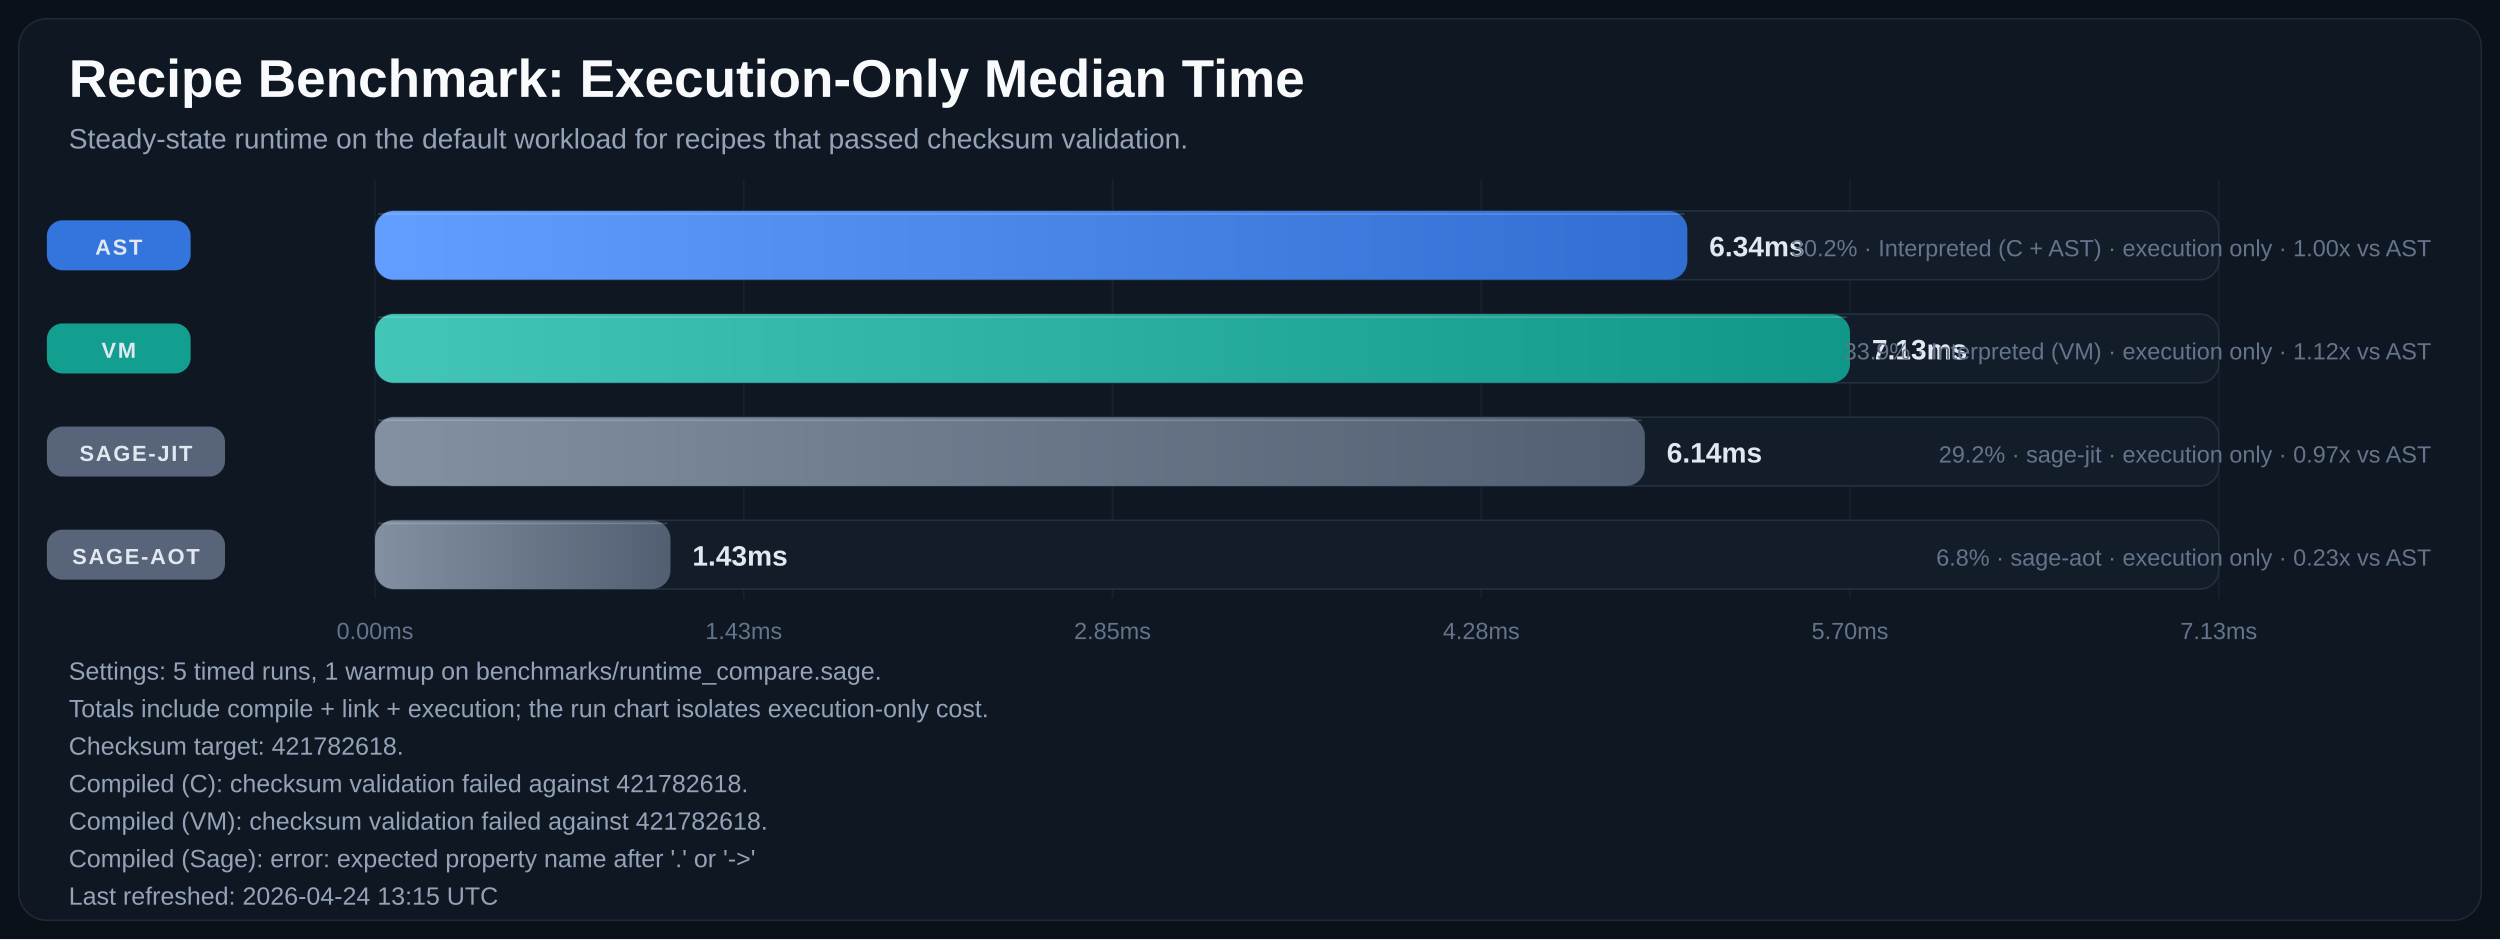
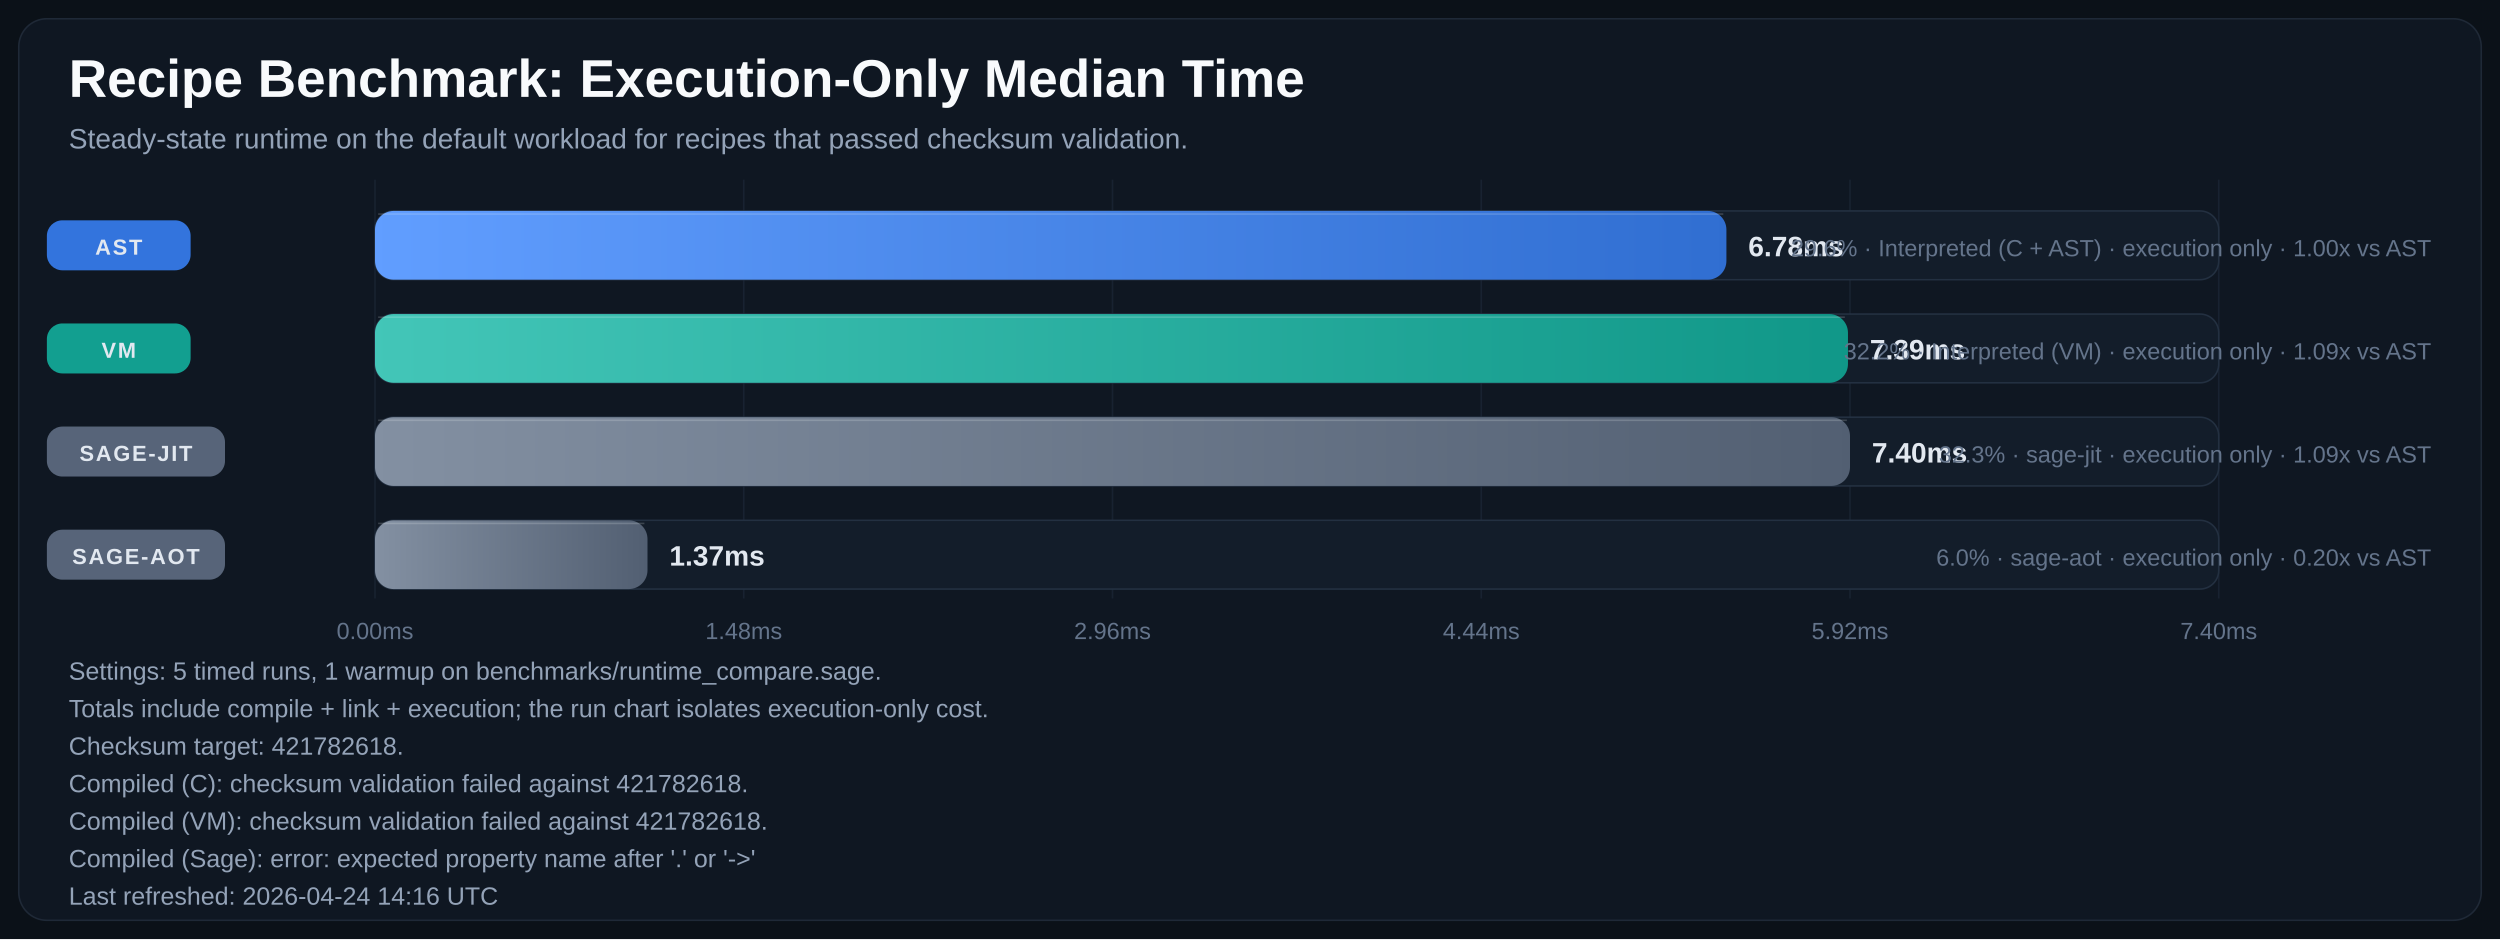
<svg xmlns="http://www.w3.org/2000/svg" width="1600" height="601" viewBox="0 0 1600 601" role="img" aria-labelledby="title desc">
  <defs>
    <linearGradient id="bar-gradient-0" x1="0%" y1="0%" x2="100%" y2="0%">
      <stop offset="0%" stop-color="#619EFF" />
      <stop offset="100%" stop-color="#306ED1" />
    </linearGradient>
    <linearGradient id="bar-gradient-1" x1="0%" y1="0%" x2="100%" y2="0%">
      <stop offset="0%" stop-color="#43C6B8" />
      <stop offset="100%" stop-color="#109788" />
    </linearGradient>
    <linearGradient id="bar-gradient-2" x1="0%" y1="0%" x2="100%" y2="0%">
      <stop offset="0%" stop-color="#8390A2" />
      <stop offset="100%" stop-color="#525F72" />
    </linearGradient>
    <linearGradient id="bar-gradient-3" x1="0%" y1="0%" x2="100%" y2="0%">
      <stop offset="0%" stop-color="#8390A2" />
      <stop offset="100%" stop-color="#525F72" />
    </linearGradient>
  </defs>
  <rect width="100%" height="100%" fill="#0B1118" />
  <rect x="12" y="12" width="1576" height="577" rx="18" fill="#0F1722" stroke="#1F2937" />
  <text x="44" y="62" fill="#F8FAFC" font-size="34" font-family="Segoe UI, Arial, sans-serif" font-weight="700">Recipe Benchmark: Execution-Only Median Time</text>
  <text x="44" y="95" fill="#94A3B8" font-size="18" font-family="Segoe UI, Arial, sans-serif">Steady-state runtime on the default workload for recipes that passed checksum validation.</text>
  <line x1="240.0" y1="115" x2="240.0" y2="383" stroke="#182231" stroke-width="1" />
  <text x="240.0" y="409" text-anchor="middle" fill="#64748B" font-size="15" font-family="Segoe UI, Arial, sans-serif">0.00ms</text>
  <line x1="476.0" y1="115" x2="476.0" y2="383" stroke="#182231" stroke-width="1" />
-   <text x="476.0" y="409" text-anchor="middle" fill="#64748B" font-size="15" font-family="Segoe UI, Arial, sans-serif">1.43ms</text>
+   <text x="476.0" y="409" text-anchor="middle" fill="#64748B" font-size="15" font-family="Segoe UI, Arial, sans-serif">1.48ms</text>
  <line x1="712.0" y1="115" x2="712.0" y2="383" stroke="#182231" stroke-width="1" />
-   <text x="712.0" y="409" text-anchor="middle" fill="#64748B" font-size="15" font-family="Segoe UI, Arial, sans-serif">2.85ms</text>
+   <text x="712.0" y="409" text-anchor="middle" fill="#64748B" font-size="15" font-family="Segoe UI, Arial, sans-serif">2.96ms</text>
  <line x1="948.0" y1="115" x2="948.0" y2="383" stroke="#182231" stroke-width="1" />
-   <text x="948.0" y="409" text-anchor="middle" fill="#64748B" font-size="15" font-family="Segoe UI, Arial, sans-serif">4.28ms</text>
+   <text x="948.0" y="409" text-anchor="middle" fill="#64748B" font-size="15" font-family="Segoe UI, Arial, sans-serif">4.44ms</text>
  <line x1="1184.0" y1="115" x2="1184.0" y2="383" stroke="#182231" stroke-width="1" />
-   <text x="1184.0" y="409" text-anchor="middle" fill="#64748B" font-size="15" font-family="Segoe UI, Arial, sans-serif">5.70ms</text>
+   <text x="1184.0" y="409" text-anchor="middle" fill="#64748B" font-size="15" font-family="Segoe UI, Arial, sans-serif">5.92ms</text>
  <line x1="1420.0" y1="115" x2="1420.0" y2="383" stroke="#182231" stroke-width="1" />
-   <text x="1420.0" y="409" text-anchor="middle" fill="#64748B" font-size="15" font-family="Segoe UI, Arial, sans-serif">7.13ms</text>
+   <text x="1420.0" y="409" text-anchor="middle" fill="#64748B" font-size="15" font-family="Segoe UI, Arial, sans-serif">7.40ms</text>
  <rect x="30" y="141.0" width="92" height="32" rx="10" fill="#3479E6" opacity="0.95" />
  <text x="76.0" y="163.0" text-anchor="middle" fill="#E2E8F0" font-size="14" font-family="Segoe UI, Arial, sans-serif" font-weight="700" letter-spacing="1.1">AST</text>
  <rect x="240" y="135" width="1180" height="44" rx="12" fill="#131D2A" stroke="#233041" />
-   <rect x="240" y="135" width="839.9" height="44" rx="12" fill="url(#bar-gradient-0)" />
-   <line x1="242.0" y1="137.0" x2="1077.9" y2="137.0" stroke="#F8FAFC" stroke-opacity="0.18" />
-   <text x="1093.9" y="164.0" text-anchor="start" fill="#E2E8F0" font-size="18" font-family="Segoe UI, Arial, sans-serif" font-weight="700">6.34ms</text>
-   <text x="1556" y="164.0" text-anchor="end" fill="#64748B" font-size="15" font-family="Segoe UI, Arial, sans-serif">30.2% · Interpreted (C + AST) · execution only · 1.00x vs AST</text>
+   <rect x="240" y="135" width="864.9" height="44" rx="12" fill="url(#bar-gradient-0)" />
+   <line x1="242.0" y1="137.0" x2="1102.9" y2="137.0" stroke="#F8FAFC" stroke-opacity="0.18" />
+   <text x="1118.9" y="164.0" text-anchor="start" fill="#E2E8F0" font-size="18" font-family="Segoe UI, Arial, sans-serif" font-weight="700">6.78ms</text>
+   <text x="1556" y="164.0" text-anchor="end" fill="#64748B" font-size="15" font-family="Segoe UI, Arial, sans-serif">29.6% · Interpreted (C + AST) · execution only · 1.00x vs AST</text>
  <rect x="30" y="207.0" width="92" height="32" rx="10" fill="#12A695" opacity="0.95" />
  <text x="76.0" y="229.0" text-anchor="middle" fill="#E2E8F0" font-size="14" font-family="Segoe UI, Arial, sans-serif" font-weight="700" letter-spacing="1.1">VM</text>
  <rect x="240" y="201" width="1180" height="44" rx="12" fill="#131D2A" stroke="#233041" />
-   <rect x="240" y="201" width="944.0" height="44" rx="12" fill="url(#bar-gradient-1)" />
-   <line x1="242.0" y1="203.0" x2="1182.0" y2="203.0" stroke="#F8FAFC" stroke-opacity="0.18" />
-   <text x="1198.0" y="230.0" text-anchor="start" fill="#E2E8F0" font-size="18" font-family="Segoe UI, Arial, sans-serif" font-weight="700">7.13ms</text>
-   <text x="1556" y="230.0" text-anchor="end" fill="#64748B" font-size="15" font-family="Segoe UI, Arial, sans-serif">33.9% · Interpreted (VM) · execution only · 1.12x vs AST</text>
+   <rect x="240" y="201" width="942.7" height="44" rx="12" fill="url(#bar-gradient-1)" />
+   <line x1="242.0" y1="203.0" x2="1180.7" y2="203.0" stroke="#F8FAFC" stroke-opacity="0.18" />
+   <text x="1196.7" y="230.0" text-anchor="start" fill="#E2E8F0" font-size="18" font-family="Segoe UI, Arial, sans-serif" font-weight="700">7.39ms</text>
+   <text x="1556" y="230.0" text-anchor="end" fill="#64748B" font-size="15" font-family="Segoe UI, Arial, sans-serif">32.2% · Interpreted (VM) · execution only · 1.09x vs AST</text>
  <rect x="30" y="273.0" width="114" height="32" rx="10" fill="#5A687D" opacity="0.95" />
  <text x="87.0" y="295.0" text-anchor="middle" fill="#E2E8F0" font-size="14" font-family="Segoe UI, Arial, sans-serif" font-weight="700" letter-spacing="1.1">SAGE-JIT</text>
  <rect x="240" y="267" width="1180" height="44" rx="12" fill="#131D2A" stroke="#233041" />
-   <rect x="240" y="267" width="812.7" height="44" rx="12" fill="url(#bar-gradient-2)" />
-   <line x1="242.0" y1="269.0" x2="1050.7" y2="269.0" stroke="#F8FAFC" stroke-opacity="0.18" />
-   <text x="1066.7" y="296.0" text-anchor="start" fill="#E2E8F0" font-size="18" font-family="Segoe UI, Arial, sans-serif" font-weight="700">6.14ms</text>
-   <text x="1556" y="296.0" text-anchor="end" fill="#64748B" font-size="15" font-family="Segoe UI, Arial, sans-serif">29.2% · sage-jit · execution only · 0.97x vs AST</text>
+   <rect x="240" y="267" width="944.0" height="44" rx="12" fill="url(#bar-gradient-2)" />
+   <line x1="242.0" y1="269.0" x2="1182.0" y2="269.0" stroke="#F8FAFC" stroke-opacity="0.18" />
+   <text x="1198.0" y="296.0" text-anchor="start" fill="#E2E8F0" font-size="18" font-family="Segoe UI, Arial, sans-serif" font-weight="700">7.40ms</text>
+   <text x="1556" y="296.0" text-anchor="end" fill="#64748B" font-size="15" font-family="Segoe UI, Arial, sans-serif">32.3% · sage-jit · execution only · 1.09x vs AST</text>
  <rect x="30" y="339.0" width="114" height="32" rx="10" fill="#5A687D" opacity="0.95" />
  <text x="87.0" y="361.0" text-anchor="middle" fill="#E2E8F0" font-size="14" font-family="Segoe UI, Arial, sans-serif" font-weight="700" letter-spacing="1.1">SAGE-AOT</text>
  <rect x="240" y="333" width="1180" height="44" rx="12" fill="#131D2A" stroke="#233041" />
-   <rect x="240" y="333" width="189.1" height="44" rx="12" fill="url(#bar-gradient-3)" />
-   <line x1="242.0" y1="335.0" x2="427.1" y2="335.0" stroke="#F8FAFC" stroke-opacity="0.18" />
-   <text x="443.1" y="362.0" text-anchor="start" fill="#E2E8F0" font-size="18" font-family="Segoe UI, Arial, sans-serif" font-weight="700">1.43ms</text>
-   <text x="1556" y="362.0" text-anchor="end" fill="#64748B" font-size="15" font-family="Segoe UI, Arial, sans-serif">6.8% · sage-aot · execution only · 0.23x vs AST</text>
+   <rect x="240" y="333" width="174.4" height="44" rx="12" fill="url(#bar-gradient-3)" />
+   <line x1="242.0" y1="335.0" x2="412.4" y2="335.0" stroke="#F8FAFC" stroke-opacity="0.18" />
+   <text x="428.4" y="362.0" text-anchor="start" fill="#E2E8F0" font-size="18" font-family="Segoe UI, Arial, sans-serif" font-weight="700">1.37ms</text>
+   <text x="1556" y="362.0" text-anchor="end" fill="#64748B" font-size="15" font-family="Segoe UI, Arial, sans-serif">6.0% · sage-aot · execution only · 0.20x vs AST</text>
  <text x="44" y="435" fill="#94A3B8" font-size="16" font-family="Segoe UI, Arial, sans-serif">Settings: 5 timed runs, 1 warmup on benchmarks/runtime_compare.sage.</text>
  <text x="44" y="459" fill="#94A3B8" font-size="16" font-family="Segoe UI, Arial, sans-serif">Totals include compile + link + execution; the run chart isolates execution-only cost.</text>
  <text x="44" y="483" fill="#94A3B8" font-size="16" font-family="Segoe UI, Arial, sans-serif">Checksum target: 421782618.</text>
  <text x="44" y="507" fill="#94A3B8" font-size="16" font-family="Segoe UI, Arial, sans-serif">Compiled (C): checksum validation failed against 421782618.</text>
  <text x="44" y="531" fill="#94A3B8" font-size="16" font-family="Segoe UI, Arial, sans-serif">Compiled (VM): checksum validation failed against 421782618.</text>
  <text x="44" y="555" fill="#94A3B8" font-size="16" font-family="Segoe UI, Arial, sans-serif">Compiled (Sage): error: expected property name after '.' or '-&gt;'</text>
-   <text x="44" y="579" fill="#94A3B8" font-size="16" font-family="Segoe UI, Arial, sans-serif">Last refreshed: 2026-04-24 13:15 UTC</text>
+   <text x="44" y="579" fill="#94A3B8" font-size="16" font-family="Segoe UI, Arial, sans-serif">Last refreshed: 2026-04-24 14:16 UTC</text>
</svg>
